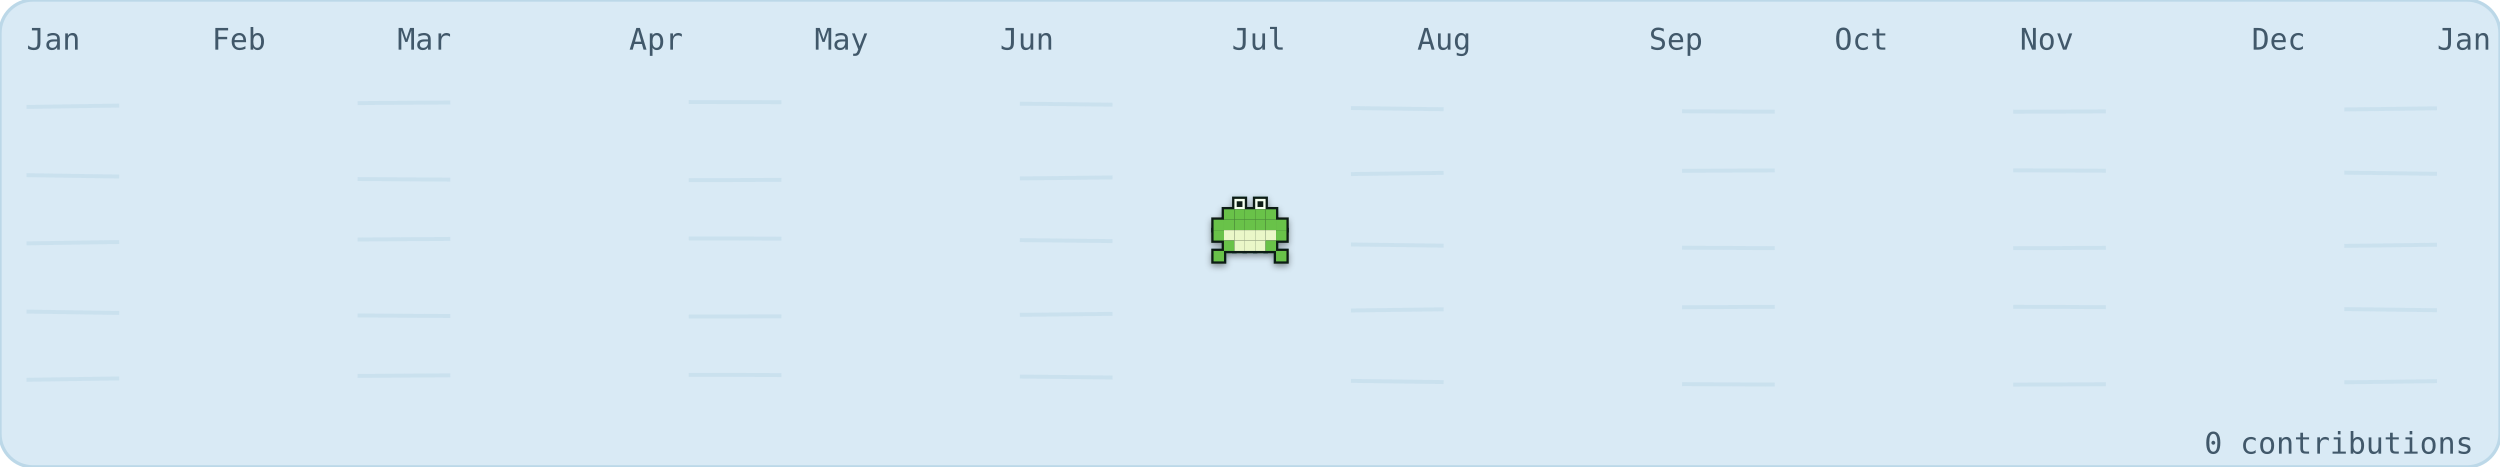
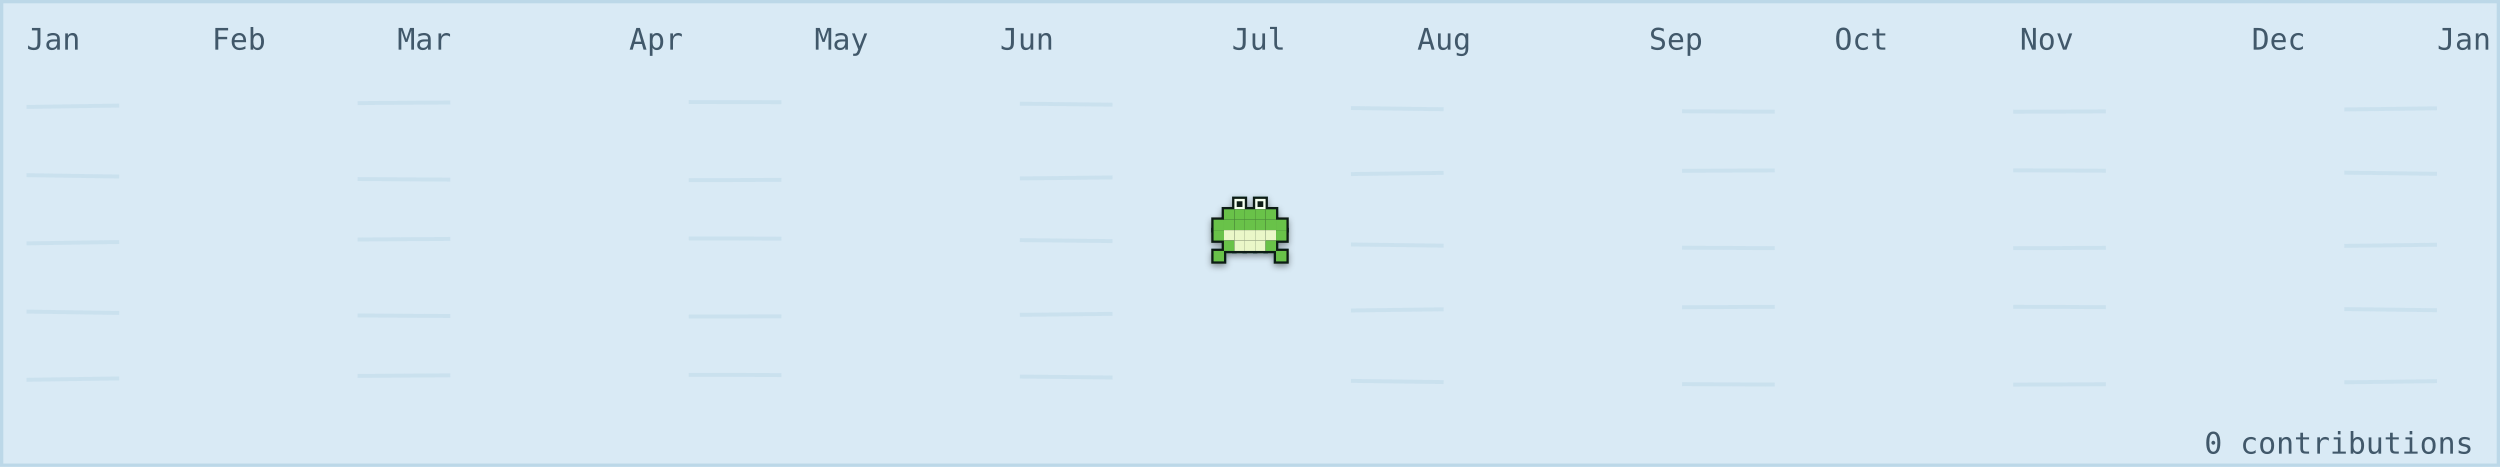
<svg xmlns="http://www.w3.org/2000/svg" width="755" height="141" viewBox="0 0 755 141" role="img" aria-labelledby="pond-title pond-desc">
  <style>
@media (prefers-reduced-motion: reduce) { .motion, .currents { display: none } }
@media (prefers-reduced-motion: no-preference) { .still-frog { display: none } }
</style>
-   <rect width="755" height="141" rx="10" fill="#d9eaf5" stroke="#bcd8e8" />
+   <rect x="0.5" y="0.5" width="754.0" height="140.0" fill="#d9eaf5" stroke="#bcd8e8" />
  <filter id="frog-shadow" x="-50%" y="-50%" width="200%" height="200%">
    <feDropShadow dx="0" dy="0.8" stdDeviation="0.9" flood-opacity="0.4" />
  </filter>
  <path class="currents" d="M 8 32.3 q 189 -3 378 0 t 378 0" fill="none" stroke="#bcd8e8" stroke-width="1.2" stroke-dasharray="28 72" opacity="0.5">
-     <animate attributeName="stroke-dashoffset" values="0;100" dur="24s" repeatCount="indefinite" />
+     <animate attributeName="stroke-dashoffset" values="0;100" dur="72s" repeatCount="indefinite" />
  </path>
  <path class="currents" d="M 8 52.9 q 189 3 378 0 t 378 0" fill="none" stroke="#bcd8e8" stroke-width="1.2" stroke-dasharray="28 72" opacity="0.5">
-     <animate attributeName="stroke-dashoffset" values="0;-100" dur="24s" repeatCount="indefinite" />
+     <animate attributeName="stroke-dashoffset" values="0;-100" dur="84s" repeatCount="indefinite" />
  </path>
  <path class="currents" d="M 8 73.5 q 189 -3 378 0 t 378 0" fill="none" stroke="#bcd8e8" stroke-width="1.2" stroke-dasharray="28 72" opacity="0.5">
-     <animate attributeName="stroke-dashoffset" values="0;100" dur="24s" repeatCount="indefinite" />
+     <animate attributeName="stroke-dashoffset" values="0;100" dur="96s" repeatCount="indefinite" />
  </path>
  <path class="currents" d="M 8 94.1 q 189 3 378 0 t 378 0" fill="none" stroke="#bcd8e8" stroke-width="1.2" stroke-dasharray="28 72" opacity="0.5">
-     <animate attributeName="stroke-dashoffset" values="0;-100" dur="24s" repeatCount="indefinite" />
+     <animate attributeName="stroke-dashoffset" values="0;-100" dur="108s" repeatCount="indefinite" />
  </path>
  <path class="currents" d="M 8 114.7 q 189 -3 378 0 t 378 0" fill="none" stroke="#bcd8e8" stroke-width="1.2" stroke-dasharray="28 72" opacity="0.5">
-     <animate attributeName="stroke-dashoffset" values="0;100" dur="24s" repeatCount="indefinite" />
+     <animate attributeName="stroke-dashoffset" values="0;100" dur="120s" repeatCount="indefinite" />
  </path>
  <text x="8" y="15" font-family="monospace" font-size="9" fill="#41586a">Jan</text>
  <text x="64" y="15" font-family="monospace" font-size="9" fill="#41586a">Feb</text>
  <text x="120" y="15" font-family="monospace" font-size="9" fill="#41586a">Mar</text>
  <text x="190" y="15" font-family="monospace" font-size="9" fill="#41586a">Apr</text>
  <text x="246" y="15" font-family="monospace" font-size="9" fill="#41586a">May</text>
  <text x="302" y="15" font-family="monospace" font-size="9" fill="#41586a">Jun</text>
  <text x="372" y="15" font-family="monospace" font-size="9" fill="#41586a">Jul</text>
  <text x="428" y="15" font-family="monospace" font-size="9" fill="#41586a">Aug</text>
  <text x="498" y="15" font-family="monospace" font-size="9" fill="#41586a">Sep</text>
  <text x="554" y="15" font-family="monospace" font-size="9" fill="#41586a">Oct</text>
  <text x="610" y="15" font-family="monospace" font-size="9" fill="#41586a">Nov</text>
  <text x="680" y="15" font-family="monospace" font-size="9" fill="#41586a">Dec</text>
  <text x="736" y="15" font-family="monospace" font-size="9" fill="#41586a">Jan</text>
  <g class="still-frog" filter="url(#frog-shadow)" transform="translate(377.5 69.5)">
    <rect x="-5.41" y="-10.13" width="4.54" height="4.54" fill="#101f16" />
    <rect x="0.87" y="-10.13" width="4.54" height="4.54" fill="#101f16" />
    <rect x="-8.56" y="-6.99" width="4.54" height="4.54" fill="#101f16" />
    <rect x="-5.41" y="-6.99" width="4.54" height="4.54" fill="#101f16" />
    <rect x="-2.27" y="-6.99" width="4.54" height="4.54" fill="#101f16" />
    <rect x="0.87" y="-6.99" width="4.54" height="4.54" fill="#101f16" />
    <rect x="4.01" y="-6.99" width="4.54" height="4.54" fill="#101f16" />
    <rect x="-11.70" y="-3.84" width="4.54" height="4.54" fill="#101f16" />
    <rect x="-8.56" y="-3.84" width="4.54" height="4.54" fill="#101f16" />
    <rect x="-5.41" y="-3.84" width="4.54" height="4.54" fill="#101f16" />
    <rect x="-2.27" y="-3.84" width="4.54" height="4.54" fill="#101f16" />
    <rect x="0.87" y="-3.84" width="4.54" height="4.54" fill="#101f16" />
    <rect x="4.01" y="-3.84" width="4.54" height="4.54" fill="#101f16" />
    <rect x="7.16" y="-3.84" width="4.54" height="4.54" fill="#101f16" />
    <rect x="-11.70" y="-0.70" width="4.54" height="4.54" fill="#101f16" />
    <rect x="-8.56" y="-0.70" width="4.54" height="4.54" fill="#101f16" />
    <rect x="-5.41" y="-0.70" width="4.54" height="4.54" fill="#101f16" />
    <rect x="-2.27" y="-0.70" width="4.54" height="4.54" fill="#101f16" />
    <rect x="0.87" y="-0.70" width="4.54" height="4.54" fill="#101f16" />
    <rect x="4.01" y="-0.70" width="4.54" height="4.54" fill="#101f16" />
    <rect x="7.16" y="-0.70" width="4.54" height="4.54" fill="#101f16" />
    <rect x="-8.56" y="2.44" width="4.54" height="4.54" fill="#101f16" />
    <rect x="-5.41" y="2.44" width="4.54" height="4.54" fill="#101f16" />
    <rect x="-2.27" y="2.44" width="4.54" height="4.54" fill="#101f16" />
    <rect x="0.87" y="2.44" width="4.54" height="4.54" fill="#101f16" />
    <rect x="4.01" y="2.44" width="4.54" height="4.54" fill="#101f16" />
    <rect x="-11.70" y="5.59" width="4.54" height="4.54" fill="#101f16" />
    <rect x="7.16" y="5.59" width="4.54" height="4.54" fill="#101f16" />
    <rect x="-4.71" y="-9.43" width="3.143" height="3.143" fill="#f5fff0" />
    <rect x="-4.01" y="-8.72" width="1.73" height="1.73" fill="#101f16" />
    <rect x="1.57" y="-9.43" width="3.143" height="3.143" fill="#f5fff0" />
    <rect x="2.28" y="-8.72" width="1.73" height="1.73" fill="#101f16" />
    <rect x="-7.86" y="-6.29" width="3.143" height="3.143" fill="#69c24a" />
    <rect x="-4.71" y="-6.29" width="3.143" height="3.143" fill="#69c24a" />
    <rect x="-1.57" y="-6.29" width="3.143" height="3.143" fill="#69c24a" />
    <rect x="1.57" y="-6.29" width="3.143" height="3.143" fill="#69c24a" />
    <rect x="4.71" y="-6.29" width="3.143" height="3.143" fill="#69c24a" />
    <rect x="-11.00" y="-3.14" width="3.143" height="3.143" fill="#69c24a" />
    <rect x="-7.86" y="-3.14" width="3.143" height="3.143" fill="#69c24a" />
    <rect x="-4.71" y="-3.14" width="3.143" height="3.143" fill="#69c24a" />
    <rect x="-1.57" y="-3.14" width="3.143" height="3.143" fill="#69c24a" />
    <rect x="1.57" y="-3.14" width="3.143" height="3.143" fill="#69c24a" />
    <rect x="4.71" y="-3.14" width="3.143" height="3.143" fill="#69c24a" />
    <rect x="7.86" y="-3.14" width="3.143" height="3.143" fill="#69c24a" />
    <rect x="-11.00" y="0.00" width="3.143" height="3.143" fill="#69c24a" />
    <rect x="-7.86" y="0.00" width="3.143" height="3.143" fill="#eaf7c8" />
    <rect x="-4.71" y="0.00" width="3.143" height="3.143" fill="#eaf7c8" />
    <rect x="-1.57" y="0.00" width="3.143" height="3.143" fill="#eaf7c8" />
    <rect x="1.57" y="0.00" width="3.143" height="3.143" fill="#eaf7c8" />
    <rect x="4.71" y="0.00" width="3.143" height="3.143" fill="#eaf7c8" />
    <rect x="7.86" y="0.00" width="3.143" height="3.143" fill="#69c24a" />
    <rect x="-7.86" y="3.14" width="3.143" height="3.143" fill="#69c24a" />
    <rect x="-4.71" y="3.14" width="3.143" height="3.143" fill="#eaf7c8" />
    <rect x="-1.57" y="3.14" width="3.143" height="3.143" fill="#eaf7c8" />
    <rect x="1.57" y="3.14" width="3.143" height="3.143" fill="#eaf7c8" />
    <rect x="4.71" y="3.14" width="3.143" height="3.143" fill="#69c24a" />
    <rect x="-11.00" y="6.29" width="3.143" height="3.143" fill="#69c24a" />
    <rect x="7.86" y="6.29" width="3.143" height="3.143" fill="#69c24a" />
  </g>
  <text x="747" y="137" text-anchor="end" font-family="monospace" font-size="9" fill="#41586a">0 contributions</text>
</svg>
